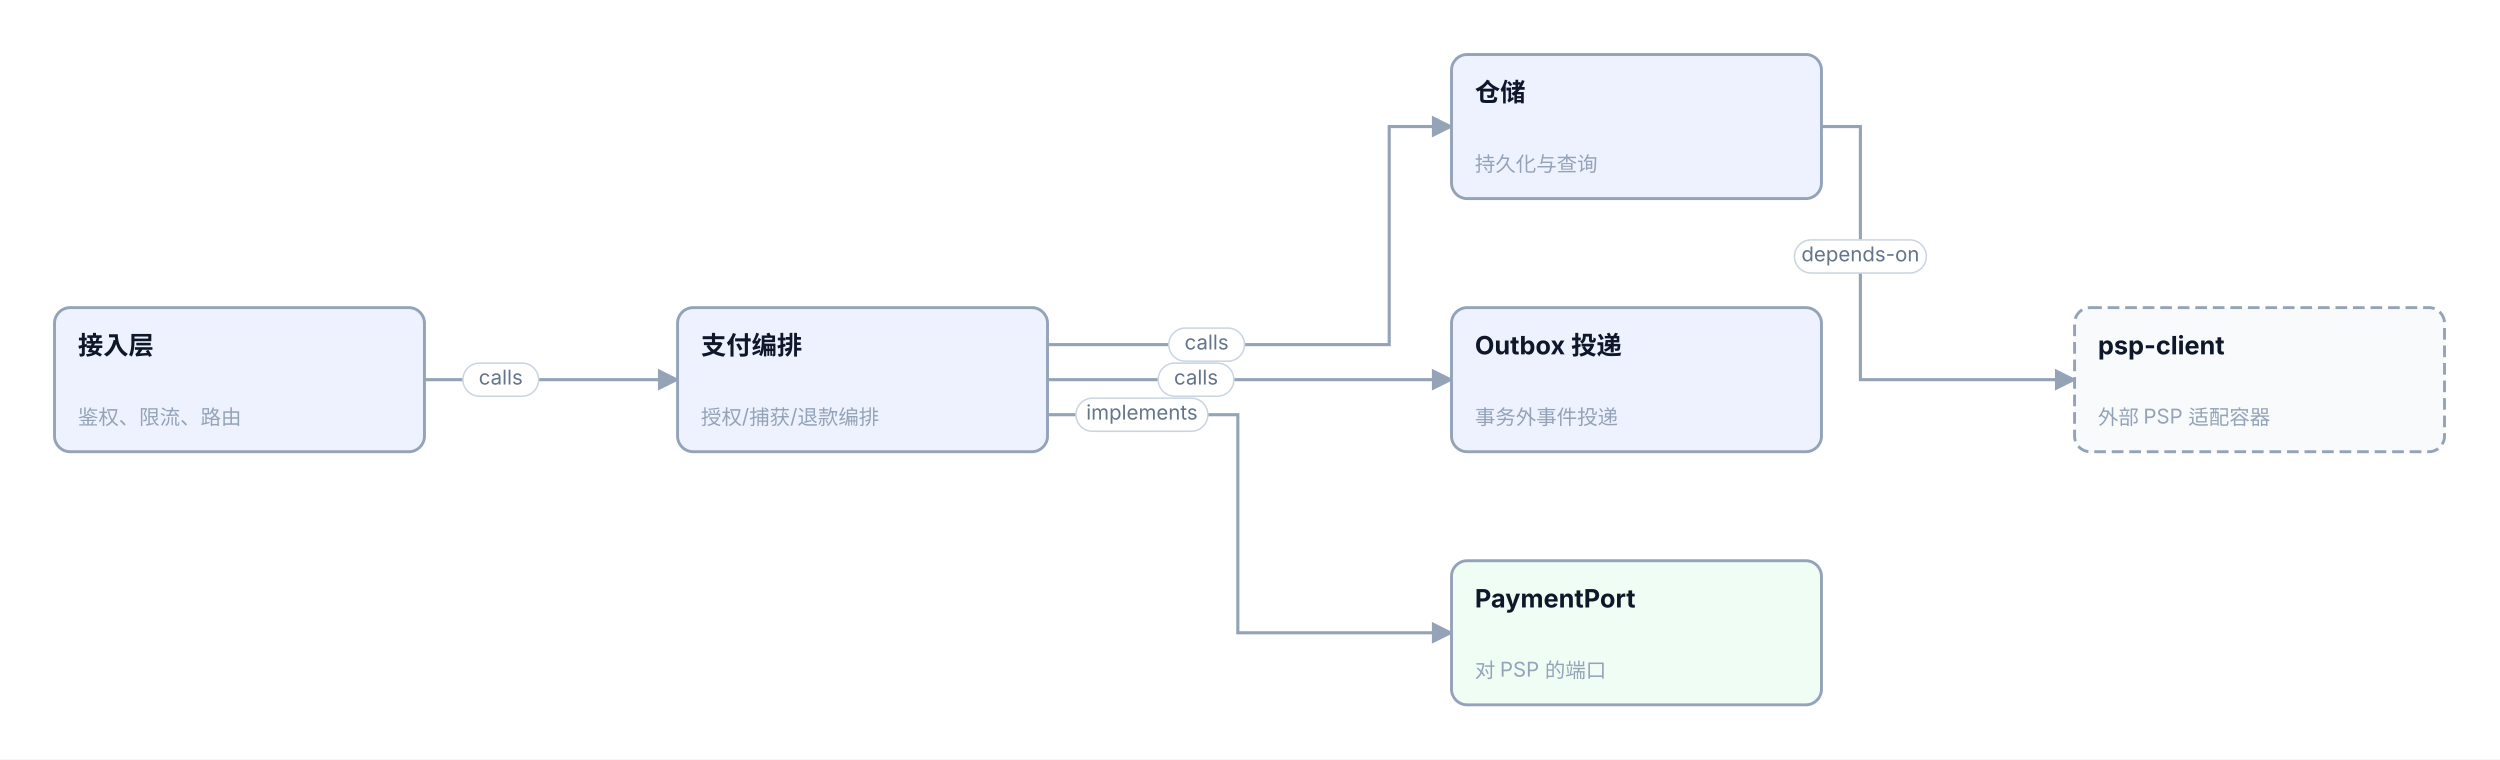
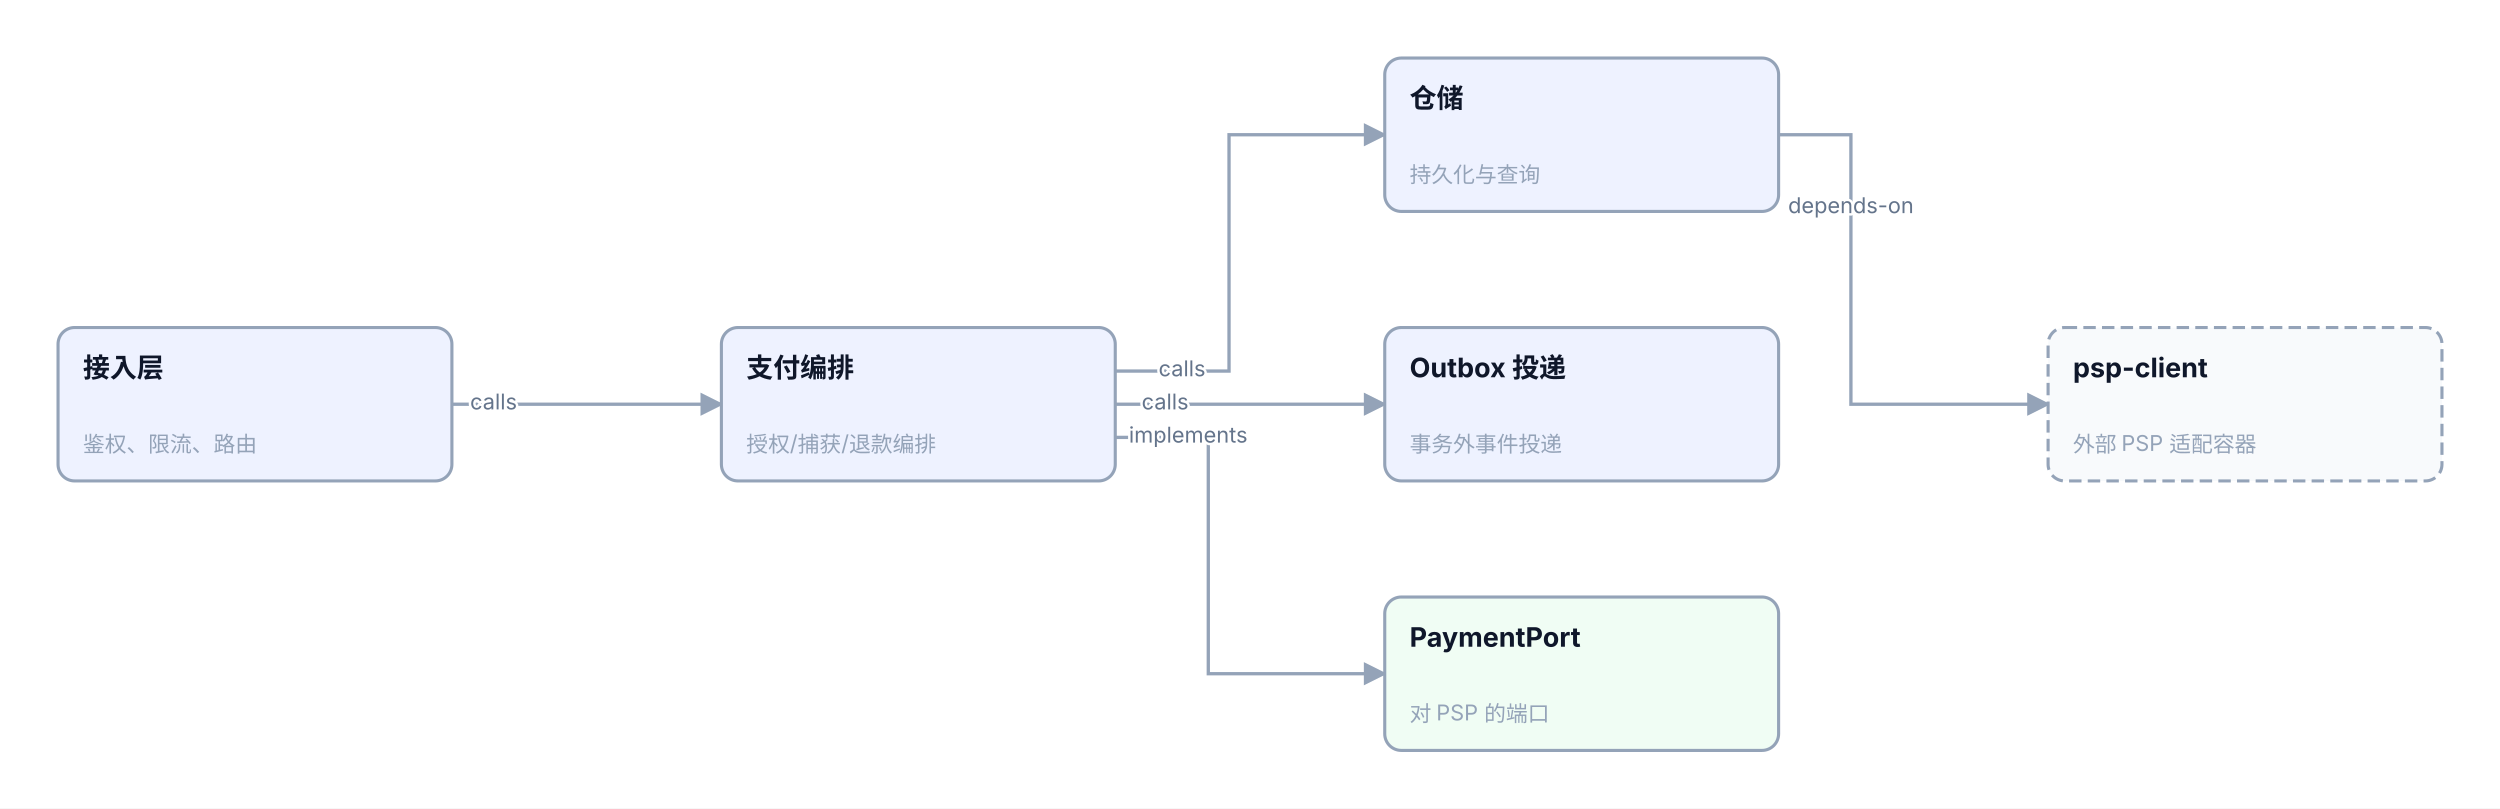
- <svg xmlns="http://www.w3.org/2000/svg" width="1284" height="390" viewBox="0 0 1284 390" role="img" aria-labelledby="cvn-title cvn-desc" font-family="-apple-system, BlinkMacSystemFont, 'Segoe UI', 'PingFang SC', 'Microsoft YaHei', sans-serif">
+ <svg xmlns="http://www.w3.org/2000/svg" width="1206" height="390" viewBox="0 0 1206 390" role="img" aria-labelledby="cvn-title cvn-desc" font-family="-apple-system, BlinkMacSystemFont, 'Segoe UI', 'PingFang SC', 'Microsoft YaHei', sans-serif">
  <defs>
    <marker id="cvn-arrow" viewBox="0 0 10 10" refX="9" refY="5" markerWidth="7" markerHeight="7" orient="auto-start-reverse">
      <path d="M0,0 L10,5 L0,10 z" fill="#94a3b8" />
    </marker>
  </defs>
-   <rect x="0" y="0" width="1284" height="390" fill="#ffffff" />
+   <rect x="0" y="0" width="1206" height="390" fill="#ffffff" />
  <g class="edge" data-id="r.gateway-orch">
-     <path d="M218 195 L238 195 L328 195 L348 195" fill="none" stroke="transparent" stroke-width="10" pointer-events="stroke" />
-     <path d="M218 195 L238 195 L328 195 L348 195" fill="none" stroke="#94a3b8" stroke-width="1.6" marker-end="url(#cvn-arrow)" />
+     <path d="M218 195 L238 195 L238.44 195 L328 195 L348 195" fill="none" stroke="transparent" stroke-width="10" pointer-events="stroke" />
+     <path d="M218 195 L238 195 L238.44 195 L328 195 L348 195" fill="none" stroke="#94a3b8" stroke-width="1.6" marker-end="url(#cvn-arrow)" />
  </g>
  <g class="edge" data-id="r.orch-repo">
-     <path d="M538 177 L558 177 L713.5 177 L713.5 65 L725.5 65 L745.5 65" fill="none" stroke="transparent" stroke-width="10" pointer-events="stroke" />
-     <path d="M538 177 L558 177 L713.5 177 L713.5 65 L725.5 65 L745.5 65" fill="none" stroke="#94a3b8" stroke-width="1.6" marker-end="url(#cvn-arrow)" />
+     <path d="M538 179 L558 179 L592.88 179 L592.88 65 L648 65 L668 65" fill="none" stroke="transparent" stroke-width="10" pointer-events="stroke" />
+     <path d="M538 179 L558 179 L592.88 179 L592.88 65 L648 65 L668 65" fill="none" stroke="#94a3b8" stroke-width="1.6" marker-end="url(#cvn-arrow)" />
  </g>
  <g class="edge" data-id="r.orch-outbox">
-     <path d="M538 195 L558 195 L725.5 195 L745.5 195" fill="none" stroke="transparent" stroke-width="10" pointer-events="stroke" />
-     <path d="M538 195 L558 195 L725.5 195 L745.5 195" fill="none" stroke="#94a3b8" stroke-width="1.6" marker-end="url(#cvn-arrow)" />
+     <path d="M538 195 L558 195 L572.88 195 L648 195 L668 195" fill="none" stroke="transparent" stroke-width="10" pointer-events="stroke" />
+     <path d="M538 195 L558 195 L572.88 195 L648 195 L668 195" fill="none" stroke="#94a3b8" stroke-width="1.6" marker-end="url(#cvn-arrow)" />
  </g>
  <g class="edge" data-id="r.orch-port">
-     <path d="M538 213 L558 213 L635.75 213 L635.75 325 L725.5 325 L745.5 325" fill="none" stroke="transparent" stroke-width="10" pointer-events="stroke" />
-     <path d="M538 213 L558 213 L635.75 213 L635.75 325 L725.5 325 L745.5 325" fill="none" stroke="#94a3b8" stroke-width="1.6" marker-end="url(#cvn-arrow)" />
+     <path d="M538 211 L558 211 L582.88 211 L582.88 325 L648 325 L668 325" fill="none" stroke="transparent" stroke-width="10" pointer-events="stroke" />
+     <path d="M538 211 L558 211 L582.88 211 L582.88 325 L648 325 L668 325" fill="none" stroke="#94a3b8" stroke-width="1.6" marker-end="url(#cvn-arrow)" />
  </g>
  <g class="edge" data-id="r.repo-ref">
-     <path d="M935.5 65 L955.5 65 L955.5 195 L1045.5 195 L1065.5 195" fill="none" stroke="transparent" stroke-width="10" pointer-events="stroke" />
-     <path d="M935.5 65 L955.5 65 L955.5 195 L1045.5 195 L1065.5 195" fill="none" stroke="#94a3b8" stroke-width="1.6" marker-end="url(#cvn-arrow)" />
+     <path d="M858 65 L878 65 L892.88 65 L892.88 195 L968 195 L988 195" fill="none" stroke="transparent" stroke-width="10" pointer-events="stroke" />
+     <path d="M858 65 L878 65 L892.88 65 L892.88 195 L968 195 L988 195" fill="none" stroke="#94a3b8" stroke-width="1.6" marker-end="url(#cvn-arrow)" />
  </g>
-   <rect class="edge-label-bg" x="237.75" y="186.5" width="38.88" height="17" rx="8.5" fill="#ffffff" stroke="#cbd5e1" stroke-width="0.8" />
-   <text class="edge-label" x="257.19" y="197.5" text-anchor="middle" font-size="10.5" fill="#64748b">calls</text>
-   <rect class="edge-label-bg" x="600.28" y="168.5" width="38.88" height="17" rx="8.5" fill="#ffffff" stroke="#cbd5e1" stroke-width="0.8" />
-   <text class="edge-label" x="619.71" y="179.5" text-anchor="middle" font-size="10.5" fill="#64748b">calls</text>
-   <rect class="edge-label-bg" x="594.84" y="186.5" width="38.88" height="17" rx="8.5" fill="#ffffff" stroke="#cbd5e1" stroke-width="0.8" />
-   <text class="edge-label" x="614.28" y="197.5" text-anchor="middle" font-size="10.5" fill="#64748b">calls</text>
-   <rect class="edge-label-bg" x="552.61" y="204.5" width="67.75" height="17" rx="8.5" fill="#ffffff" stroke="#cbd5e1" stroke-width="0.8" />
-   <text class="edge-label" x="586.49" y="215.5" text-anchor="middle" font-size="10.5" fill="#64748b">implements</text>
-   <rect class="edge-label-bg" x="921.63" y="123.22" width="67.75" height="17" rx="8.5" fill="#ffffff" stroke="#cbd5e1" stroke-width="0.8" />
-   <text class="edge-label" x="955.5" y="134.22" text-anchor="middle" font-size="10.5" fill="#64748b">depends-on</text>
+   <text class="edge-label" x="238.09" y="197.5" text-anchor="middle" font-size="10.5" fill="#64748b" stroke="#ffffff" stroke-width="2.4" stroke-linejoin="round" paint-order="stroke">calls</text>
+   <text class="edge-label" x="570.21" y="181.5" text-anchor="middle" font-size="10.5" fill="#64748b" stroke="#ffffff" stroke-width="2.4" stroke-linejoin="round" paint-order="stroke">calls</text>
+   <text class="edge-label" x="562.04" y="197.5" text-anchor="middle" font-size="10.5" fill="#64748b" stroke="#ffffff" stroke-width="2.4" stroke-linejoin="round" paint-order="stroke">calls</text>
+   <text class="edge-label" x="573.2" y="213.5" text-anchor="middle" font-size="10.5" fill="#64748b" stroke="#ffffff" stroke-width="2.4" stroke-linejoin="round" paint-order="stroke">implements</text>
+   <text class="edge-label" x="892.88" y="102.81" text-anchor="middle" font-size="10.5" fill="#64748b" stroke="#ffffff" stroke-width="2.4" stroke-linejoin="round" paint-order="stroke">depends-on</text>
  <g class="node kind-component" data-id="e.gateway">
    <rect x="28" y="158" width="190" height="74" rx="8" fill="#eef2ff" stroke="#94a3b8" stroke-width="1.5" />
    <text x="40" y="182" font-size="13" font-weight="650" fill="#0f172a">接入层</text>
    <text x="40" y="218" font-size="10.5" fill="#94a3b8">鉴权、限流、路由</text>
  </g>
  <g class="node kind-component" data-id="e.orchestrator">
    <rect x="348" y="158" width="190" height="74" rx="8" fill="#eef2ff" stroke="#94a3b8" stroke-width="1.5" />
    <text x="360" y="182" font-size="13" font-weight="650" fill="#0f172a">支付编排</text>
    <text x="360" y="218" font-size="10.5" fill="#94a3b8">授权/捕获/退款编排</text>
  </g>
  <g class="node kind-component" data-id="e.repository">
-     <rect x="745.5" y="28" width="190" height="74" rx="8" fill="#eef2ff" stroke="#94a3b8" stroke-width="1.5" />
-     <text x="757.5" y="52" font-size="13" font-weight="650" fill="#0f172a">仓储</text>
-     <text x="757.5" y="88" font-size="10.5" fill="#94a3b8">持久化与查询</text>
+     <rect x="668" y="28" width="190" height="74" rx="8" fill="#eef2ff" stroke="#94a3b8" stroke-width="1.5" />
+     <text x="680" y="52" font-size="13" font-weight="650" fill="#0f172a">仓储</text>
+     <text x="680" y="88" font-size="10.5" fill="#94a3b8">持久化与查询</text>
  </g>
  <g class="node kind-component" data-id="e.outbox">
-     <rect x="745.5" y="158" width="190" height="74" rx="8" fill="#eef2ff" stroke="#94a3b8" stroke-width="1.5" />
-     <text x="757.5" y="182" font-size="13" font-weight="650" fill="#0f172a">Outbox 投递</text>
-     <text x="757.5" y="218" font-size="10.5" fill="#94a3b8">事务外事件投递</text>
+     <rect x="668" y="158" width="190" height="74" rx="8" fill="#eef2ff" stroke="#94a3b8" stroke-width="1.5" />
+     <text x="680" y="182" font-size="13" font-weight="650" fill="#0f172a">Outbox 投递</text>
+     <text x="680" y="218" font-size="10.5" fill="#94a3b8">事务外事件投递</text>
  </g>
  <g class="node kind-interface" data-id="e.iface-pay">
-     <rect x="745.5" y="288" width="190" height="74" rx="8" fill="#f0fdf4" stroke="#94a3b8" stroke-width="1.5" />
-     <text x="757.5" y="312" font-size="13" font-weight="650" fill="#0f172a">PaymentPort</text>
-     <text x="757.5" y="348" font-size="10.5" fill="#94a3b8">对 PSP 的端口</text>
+     <rect x="668" y="288" width="190" height="74" rx="8" fill="#f0fdf4" stroke="#94a3b8" stroke-width="1.5" />
+     <text x="680" y="312" font-size="13" font-weight="650" fill="#0f172a">PaymentPort</text>
+     <text x="680" y="348" font-size="10.5" fill="#94a3b8">对 PSP 的端口</text>
  </g>
  <g class="node kind-container-ref" data-id="e.ref-psp">
-     <rect x="1065.5" y="158" width="190" height="74" rx="8" fill="#f8fafc" stroke="#94a3b8" stroke-width="1.5" stroke-dasharray="6 3" />
-     <text x="1077.5" y="182" font-size="13" font-weight="650" fill="#0f172a">psp-client</text>
-     <text x="1077.5" y="218" font-size="10.5" fill="#94a3b8">外部 PSP 适配容器</text>
+     <rect x="988" y="158" width="190" height="74" rx="8" fill="#f8fafc" stroke="#94a3b8" stroke-width="1.5" stroke-dasharray="6 3" />
+     <text x="1000" y="182" font-size="13" font-weight="650" fill="#0f172a">psp-client</text>
+     <text x="1000" y="218" font-size="10.5" fill="#94a3b8">外部 PSP 适配容器</text>
  </g>
</svg>
